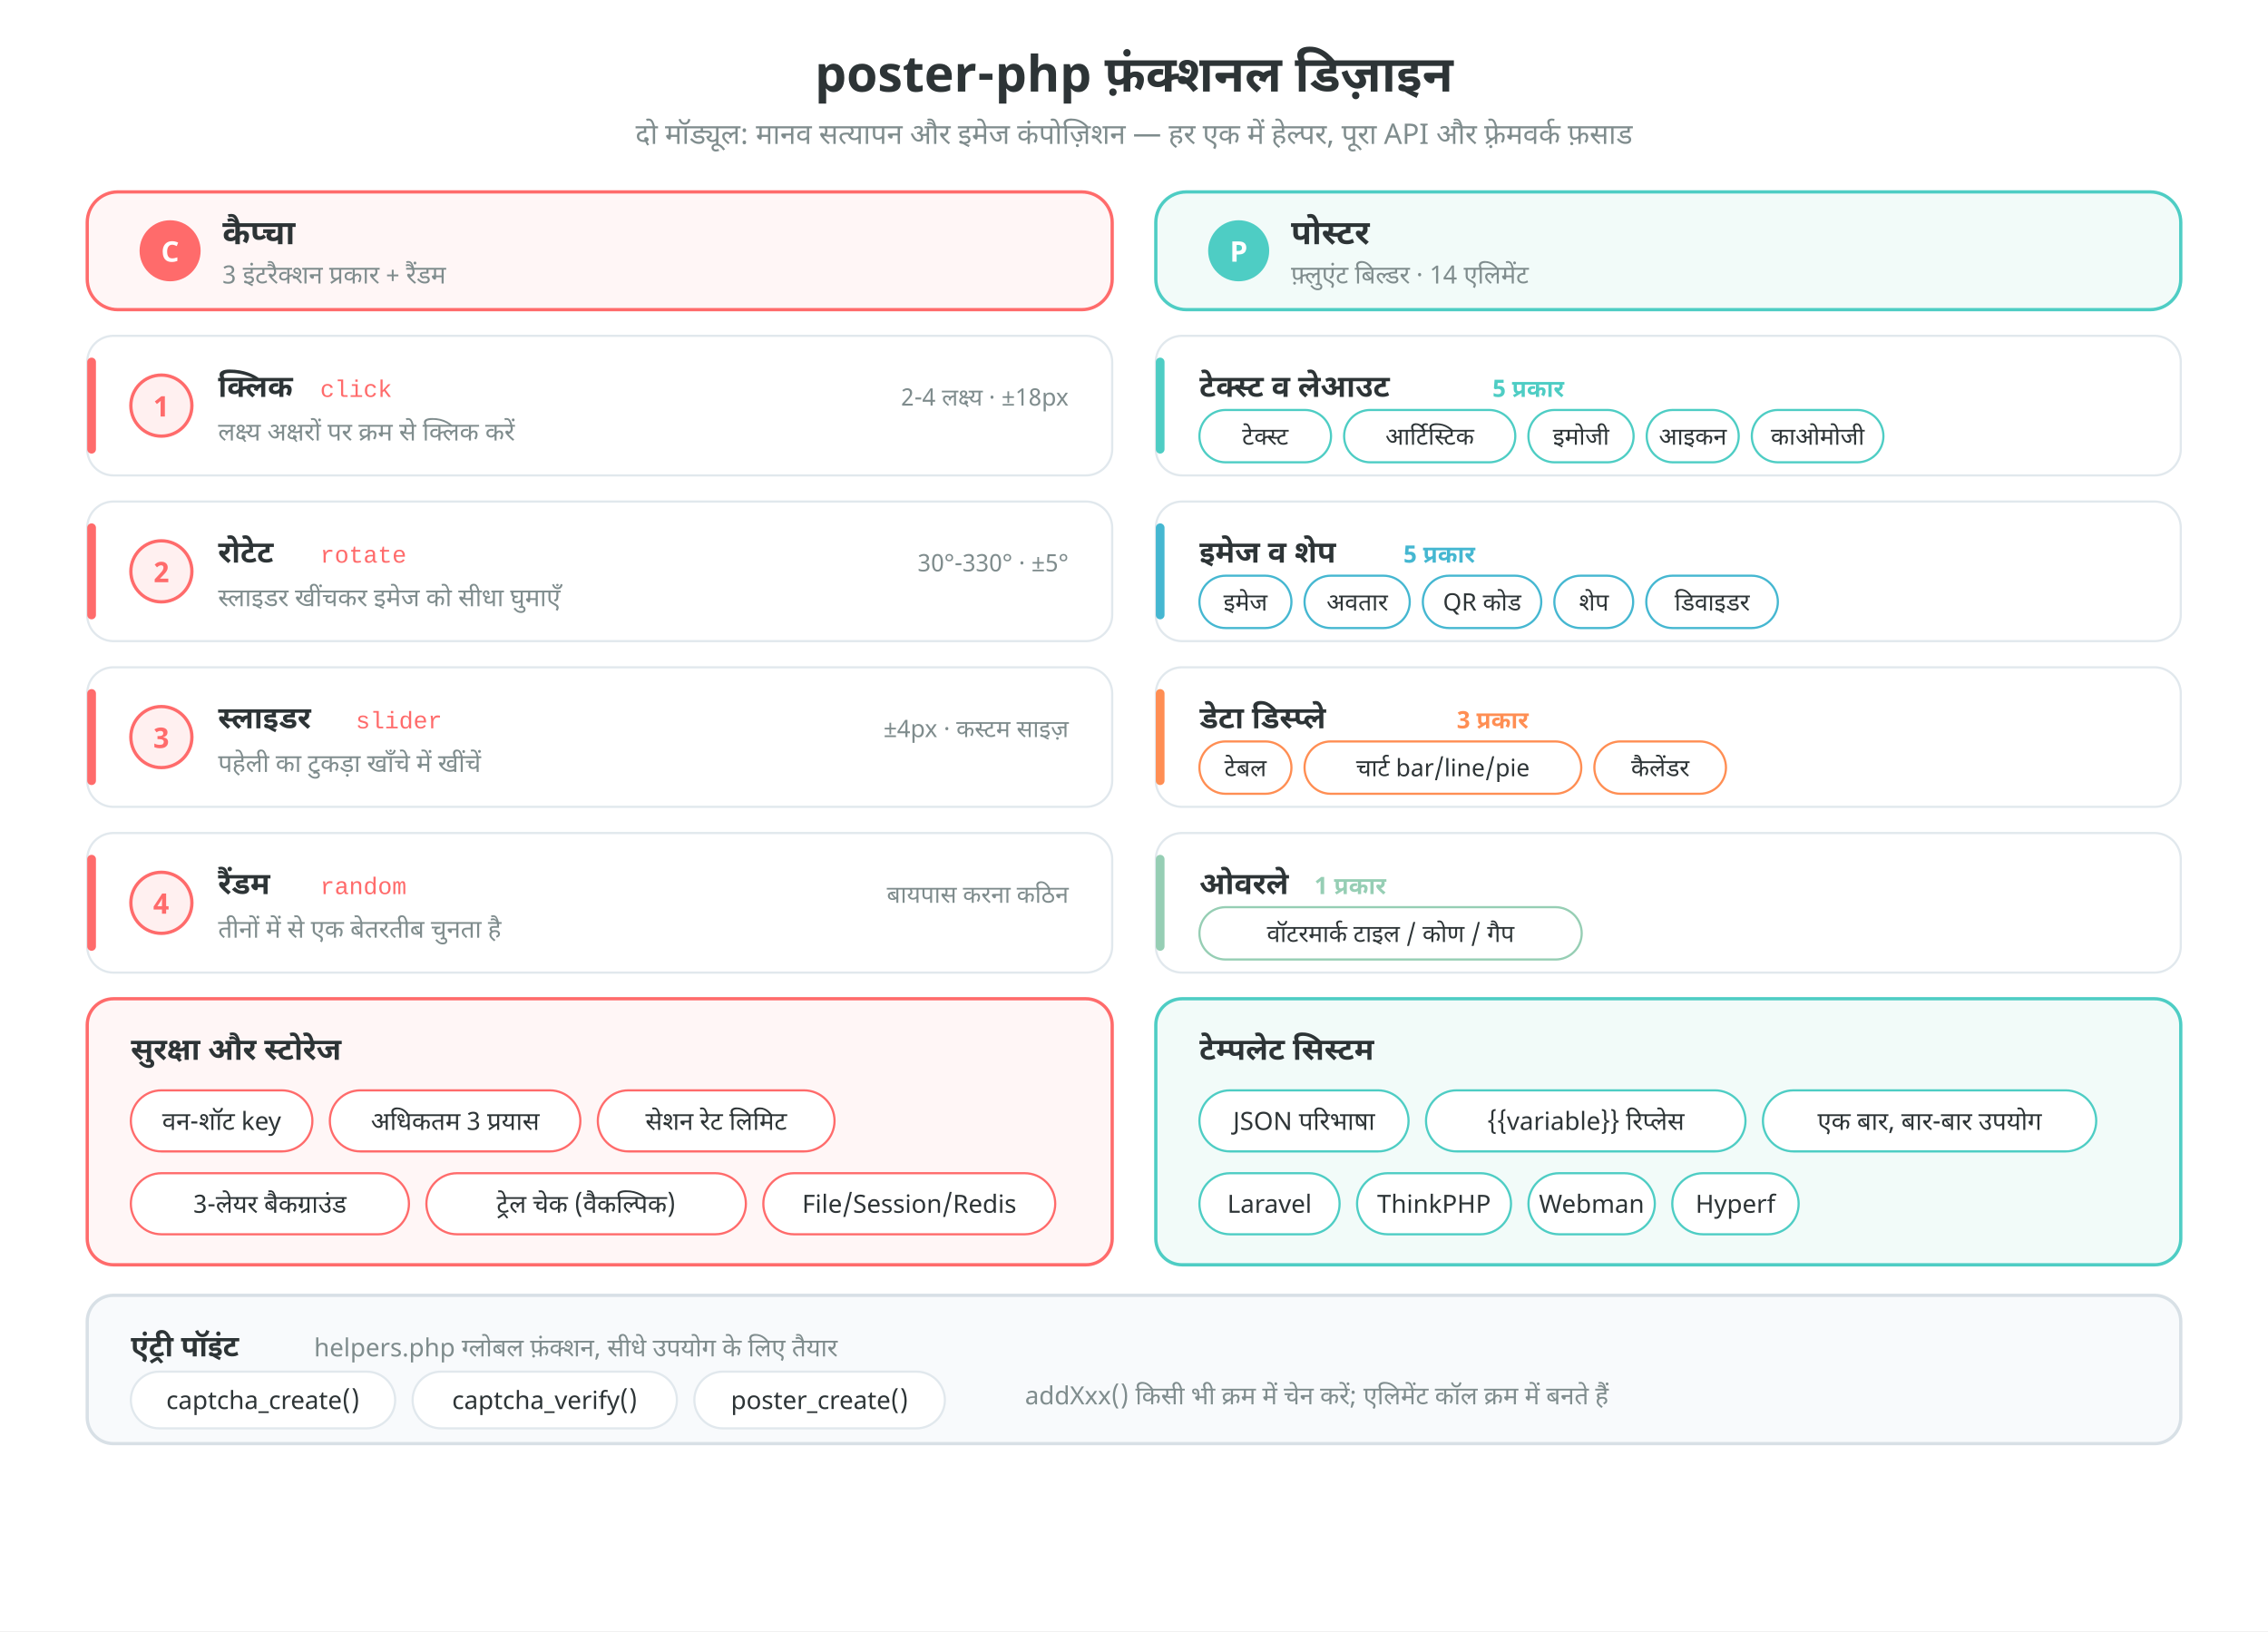
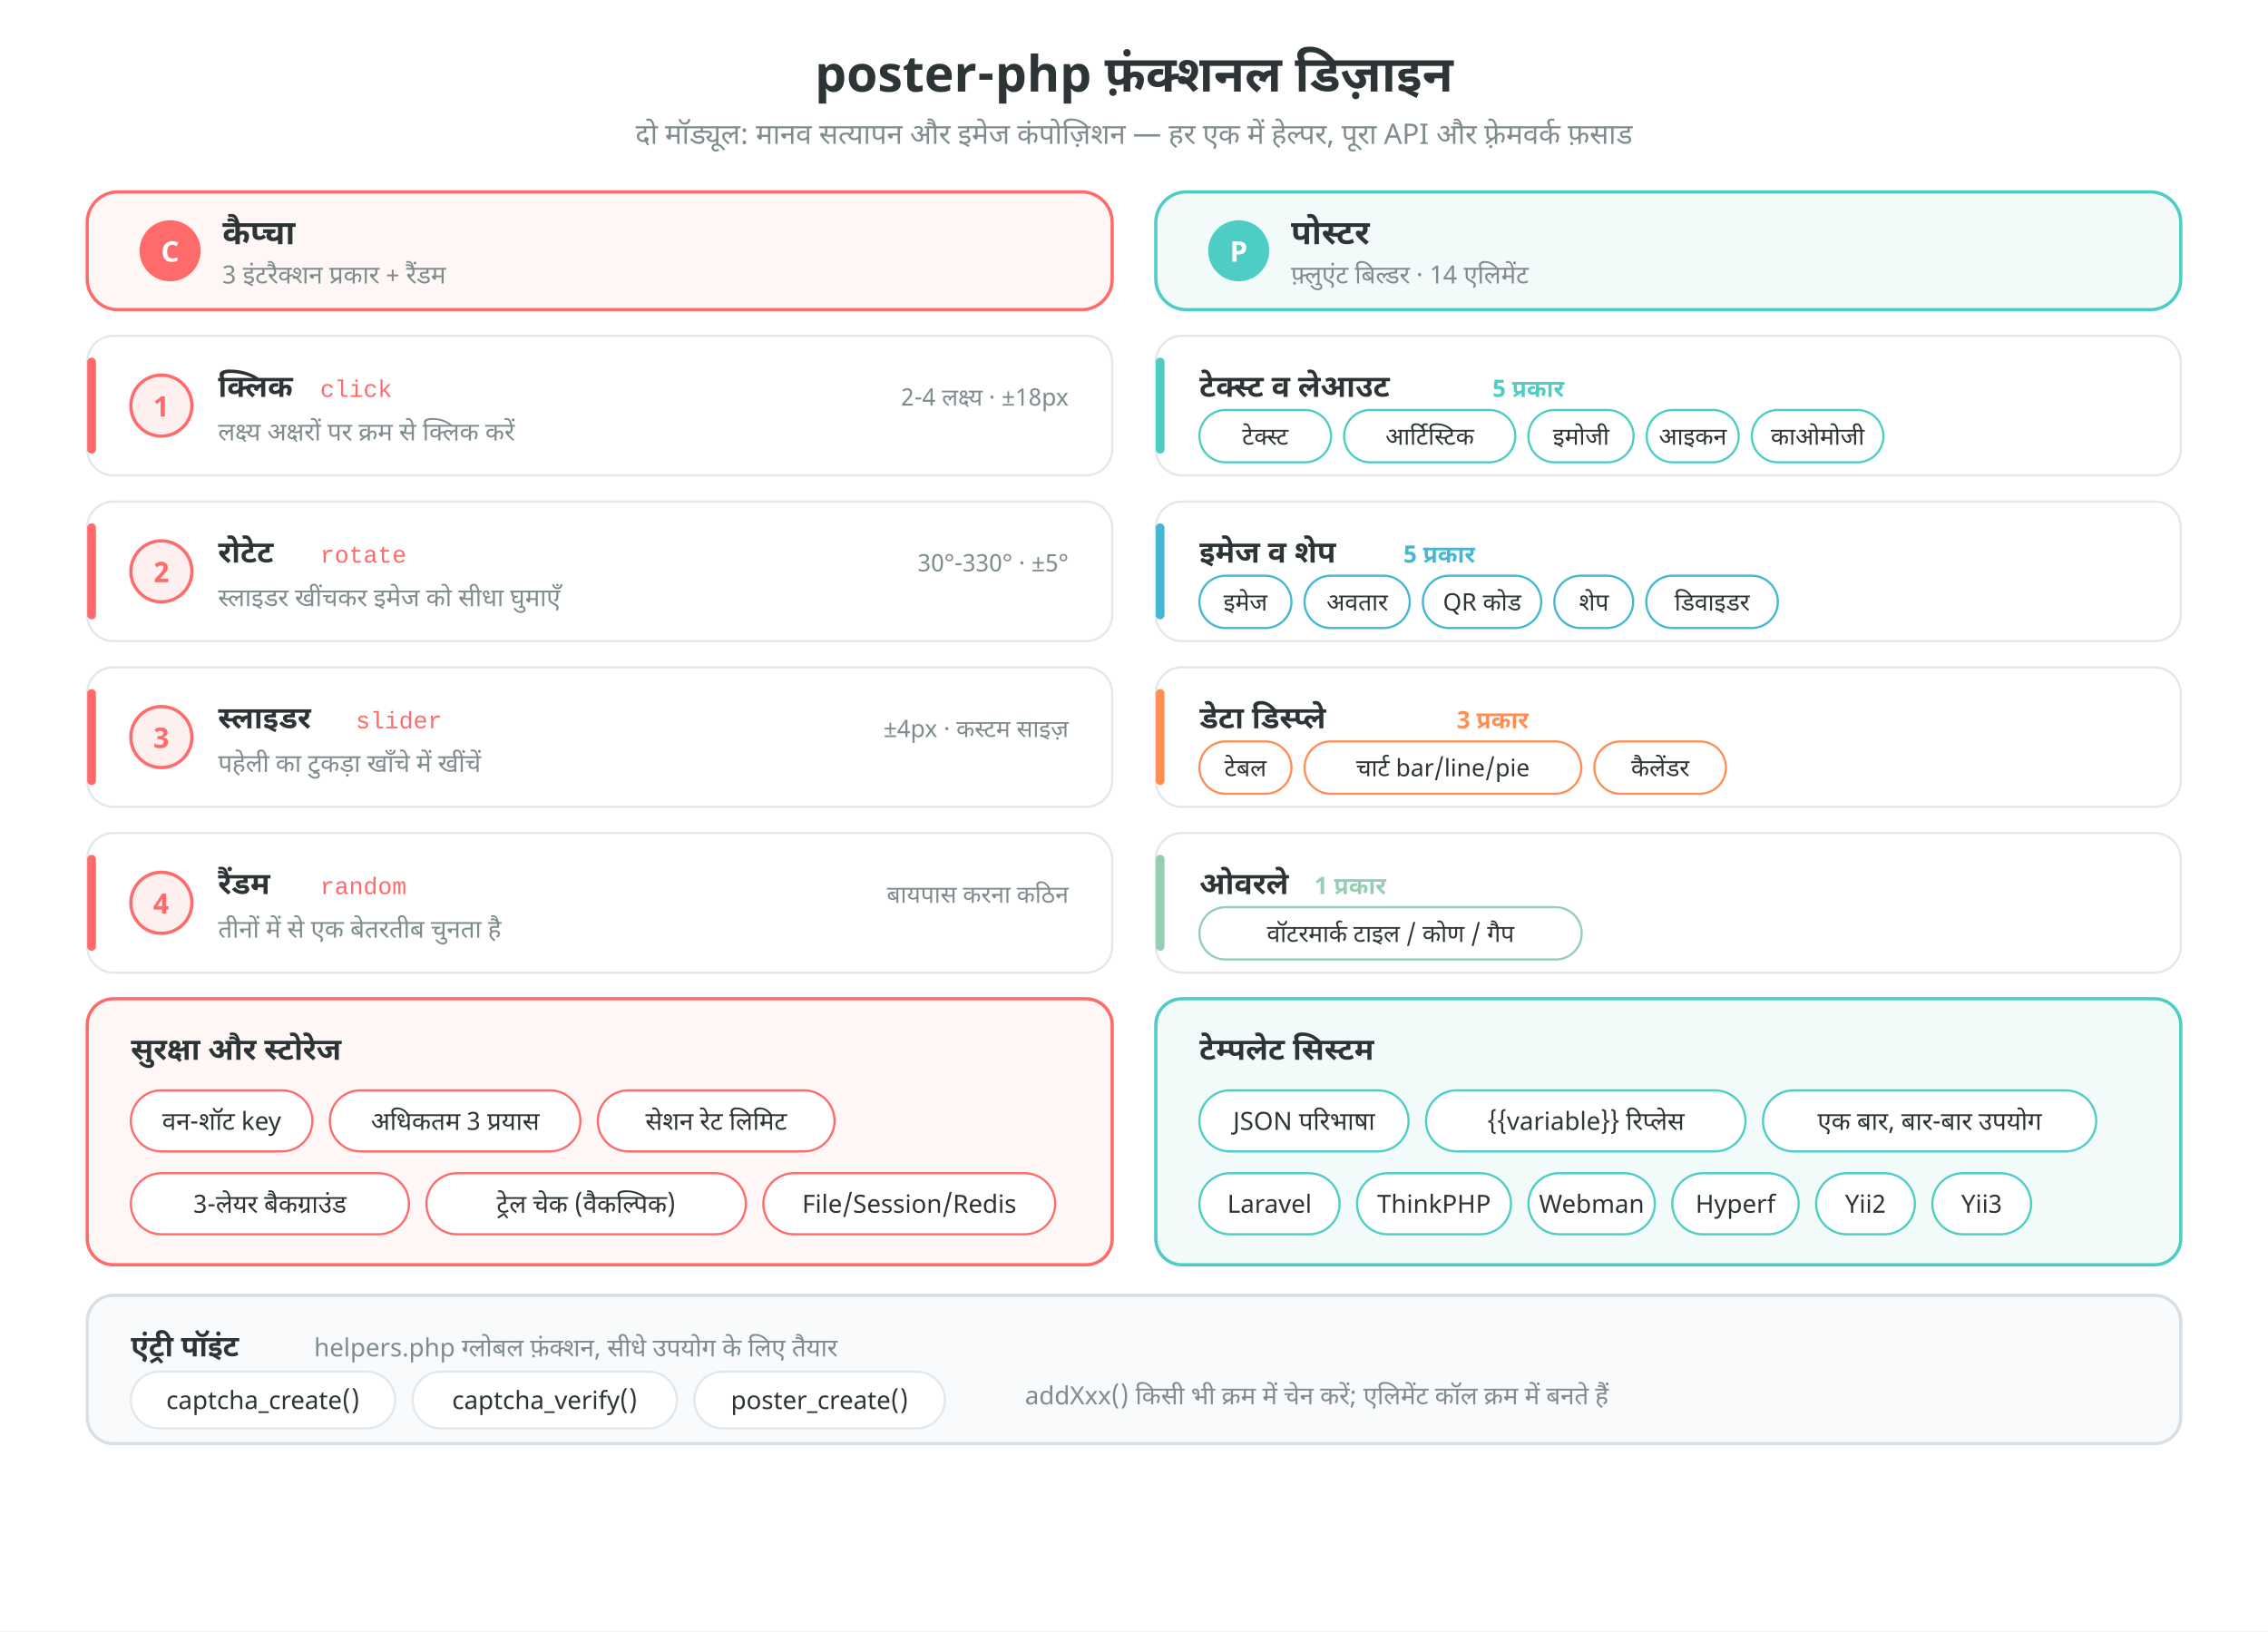
<svg xmlns="http://www.w3.org/2000/svg" viewBox="0 0 1040 748" width="1040" height="748" font-family="'Noto Sans Devanagari','Nirmala UI',sans-serif" role="img" aria-label="poster-php फ़ंक्शनल डिज़ाइन">
  <defs>
    <marker id="arrow" viewBox="0 0 10 10" refX="9" refY="5" markerWidth="6" markerHeight="6" orient="auto">
      <path d="M0 0L10 5L0 10Z" fill="#B2BEC3" />
    </marker>
  </defs>
  <rect width="1040" height="748" fill="#FFFFFF" />
  <text x="520" y="42" font-size="23" fill="#2D3436" font-weight="700" text-anchor="middle">poster-php फ़ंक्शनल डिज़ाइन</text>
  <text x="520" y="66" font-size="13" fill="#7F8C8D" text-anchor="middle">दो मॉड्यूल: मानव सत्यापन और इमेज कंपोज़िशन — हर एक में हेल्पर, पूरा API और फ़्रेमवर्क फ़साड</text>
  <rect x="40" y="88" width="470" height="54" rx="14" fill="#FFF6F6" stroke="#FF6B6B" stroke-width="1.5" />
  <circle cx="78" cy="115" r="14" fill="#FF6B6B" />
  <text x="78" y="120" font-size="13" fill="#FFFFFF" font-weight="700" text-anchor="middle">C</text>
  <text x="102" y="112" font-size="15.5" fill="#2D3436" font-weight="700">कैप्चा</text>
  <text x="102" y="130" font-size="11.5" fill="#7F8C8D">3 इंटरैक्शन प्रकार + रैंडम</text>
  <rect x="530" y="88" width="470" height="54" rx="14" fill="#F2FBF9" stroke="#4ECDC4" stroke-width="1.5" />
  <circle cx="568" cy="115" r="14" fill="#4ECDC4" />
  <text x="568" y="120" font-size="13" fill="#FFFFFF" font-weight="700" text-anchor="middle">P</text>
  <text x="592" y="112" font-size="15.5" fill="#2D3436" font-weight="700">पोस्टर</text>
  <text x="592" y="130" font-size="11.5" fill="#7F8C8D">फ़्लुएंट बिल्डर · 14 एलिमेंट</text>
  <rect x="40" y="154" width="470" height="64" rx="12" fill="#FFFFFF" stroke="#E1E8ED" stroke-width="1" />
  <rect x="40" y="164" width="4" height="44" rx="2" fill="#FF6B6B" />
  <circle cx="74" cy="186" r="14" fill="#FFF0F0" stroke="#FF6B6B" stroke-width="1.5" />
  <text x="74" y="191" font-size="13" fill="#FF6B6B" font-weight="700" text-anchor="middle">1</text>
  <text x="100" y="182" font-size="14" fill="#2D3436" font-weight="600">क्लिक</text>
  <text x="146.81" y="182" font-size="11" fill="#FF6B6B" font-family="'SFMono-Regular',Consolas,'Liberation Mono',Menlo,monospace">click</text>
  <text x="100" y="202" font-size="11.5" fill="#7F8C8D">लक्ष्य अक्षरों पर क्रम से क्लिक करें</text>
  <text x="490" y="186" font-size="11" fill="#7F8C8D" text-anchor="end">2-4 लक्ष्य · ±18px</text>
  <rect x="40" y="230" width="470" height="64" rx="12" fill="#FFFFFF" stroke="#E1E8ED" stroke-width="1" />
  <rect x="40" y="240" width="4" height="44" rx="2" fill="#FF6B6B" />
  <circle cx="74" cy="262" r="14" fill="#FFF0F0" stroke="#FF6B6B" stroke-width="1.5" />
  <text x="74" y="267" font-size="13" fill="#FF6B6B" font-weight="700" text-anchor="middle">2</text>
  <text x="100" y="258" font-size="14" fill="#2D3436" font-weight="600">रोटेट</text>
  <text x="146.81" y="258" font-size="11" fill="#FF6B6B" font-family="'SFMono-Regular',Consolas,'Liberation Mono',Menlo,monospace">rotate</text>
  <text x="100" y="278" font-size="11.5" fill="#7F8C8D">स्लाइडर खींचकर इमेज को सीधा घुमाएँ</text>
  <text x="490" y="262" font-size="11" fill="#7F8C8D" text-anchor="end">30°-330° · ±5°</text>
  <rect x="40" y="306" width="470" height="64" rx="12" fill="#FFFFFF" stroke="#E1E8ED" stroke-width="1" />
  <rect x="40" y="316" width="4" height="44" rx="2" fill="#FF6B6B" />
  <circle cx="74" cy="338" r="14" fill="#FFF0F0" stroke="#FF6B6B" stroke-width="1.5" />
  <text x="74" y="343" font-size="13" fill="#FF6B6B" font-weight="700" text-anchor="middle">3</text>
  <text x="100" y="334" font-size="14" fill="#2D3436" font-weight="600">स्लाइडर</text>
  <text x="163.13" y="334" font-size="11" fill="#FF6B6B" font-family="'SFMono-Regular',Consolas,'Liberation Mono',Menlo,monospace">slider</text>
  <text x="100" y="354" font-size="11.5" fill="#7F8C8D">पहेली का टुकड़ा खाँचे में खींचें</text>
  <text x="490" y="338" font-size="11" fill="#7F8C8D" text-anchor="end">±4px · कस्टम साइज़</text>
  <rect x="40" y="382" width="470" height="64" rx="12" fill="#FFFFFF" stroke="#E1E8ED" stroke-width="1" />
  <rect x="40" y="392" width="4" height="44" rx="2" fill="#FF6B6B" />
  <circle cx="74" cy="414" r="14" fill="#FFF0F0" stroke="#FF6B6B" stroke-width="1.5" />
  <text x="74" y="419" font-size="13" fill="#FF6B6B" font-weight="700" text-anchor="middle">4</text>
  <text x="100" y="410" font-size="14" fill="#2D3436" font-weight="600">रैंडम</text>
  <text x="146.81" y="410" font-size="11" fill="#FF6B6B" font-family="'SFMono-Regular',Consolas,'Liberation Mono',Menlo,monospace">random</text>
  <text x="100" y="430" font-size="11.5" fill="#7F8C8D">तीनों में से एक बेतरतीब चुनता है</text>
  <text x="490" y="414" font-size="11" fill="#7F8C8D" text-anchor="end">बायपास करना कठिन</text>
  <rect x="40" y="458" width="470" height="122" rx="12" fill="#FFF6F6" stroke="#FF6B6B" stroke-width="1.5" />
  <text x="60" y="486" font-size="14" fill="#2D3436" font-weight="700">सुरक्षा और स्टोरेज</text>
  <rect x="60" y="500" width="83.25" height="28" rx="14" fill="#FFFFFF" stroke="#FF6B6B" stroke-width="1" />
  <text x="101.63" y="518.14" font-size="11.5" fill="#2D3436" text-anchor="middle">वन-शॉट key</text>
  <rect x="151.25" y="500" width="114.88" height="28" rx="14" fill="#FFFFFF" stroke="#FF6B6B" stroke-width="1" />
  <text x="208.69" y="518.14" font-size="11.5" fill="#2D3436" text-anchor="middle">अधिकतम 3 प्रयास</text>
  <rect x="274.13" y="500" width="108.55" height="28" rx="14" fill="#FFFFFF" stroke="#FF6B6B" stroke-width="1" />
  <text x="328.4" y="518.14" font-size="11.5" fill="#2D3436" text-anchor="middle">सेशन रेट लिमिट</text>
  <rect x="60" y="538" width="127.53" height="28" rx="14" fill="#FFFFFF" stroke="#FF6B6B" stroke-width="1" />
  <text x="123.76" y="556.14" font-size="11.5" fill="#2D3436" text-anchor="middle">3-लेयर बैकग्राउंड</text>
  <rect x="195.53" y="538" width="146.5" height="28" rx="14" fill="#FFFFFF" stroke="#FF6B6B" stroke-width="1" />
  <text x="268.78" y="556.14" font-size="11.5" fill="#2D3436" text-anchor="middle">ट्रेल चेक (वैकल्पिक)</text>
  <rect x="350.03" y="538" width="133.85" height="28" rx="14" fill="#FFFFFF" stroke="#FF6B6B" stroke-width="1" />
  <text x="416.95" y="556.14" font-size="11.5" fill="#2D3436" text-anchor="middle">File/Session/Redis</text>
  <rect x="530" y="154" width="470" height="64" rx="12" fill="#FFFFFF" stroke="#E1E8ED" stroke-width="1" />
  <rect x="530" y="164" width="4" height="44" rx="2" fill="#4ECDC4" />
  <text x="550" y="182" font-size="14" fill="#2D3436" font-weight="600">टेक्स्ट व लेआउट</text>
  <text x="684.43" y="182" font-size="11" fill="#4ECDC4" font-weight="700">5 प्रकार</text>
  <rect x="550" y="188" width="60.35" height="24" rx="12" fill="#FFFFFF" stroke="#4ECDC4" stroke-width="1" />
  <text x="580.18" y="203.96" font-size="11" fill="#2D3436" text-anchor="middle">टेक्स्ट</text>
  <rect x="616.35" y="188" width="78.5" height="24" rx="12" fill="#FFFFFF" stroke="#4ECDC4" stroke-width="1" />
  <text x="655.6" y="203.96" font-size="11" fill="#2D3436" text-anchor="middle">आर्टिस्टिक</text>
  <rect x="700.85" y="188" width="48.25" height="24" rx="12" fill="#FFFFFF" stroke="#4ECDC4" stroke-width="1" />
  <text x="724.98" y="203.96" font-size="11" fill="#2D3436" text-anchor="middle">इमोजी</text>
  <rect x="755.1" y="188" width="42.2" height="24" rx="12" fill="#FFFFFF" stroke="#4ECDC4" stroke-width="1" />
  <text x="776.2" y="203.96" font-size="11" fill="#2D3436" text-anchor="middle">आइकन</text>
  <rect x="803.3" y="188" width="60.35" height="24" rx="12" fill="#FFFFFF" stroke="#4ECDC4" stroke-width="1" />
  <text x="833.48" y="203.96" font-size="11" fill="#2D3436" text-anchor="middle">काओमोजी</text>
  <rect x="530" y="230" width="470" height="64" rx="12" fill="#FFFFFF" stroke="#E1E8ED" stroke-width="1" />
  <rect x="530" y="240" width="4" height="44" rx="2" fill="#45B7D1" />
  <text x="550" y="258" font-size="14" fill="#2D3436" font-weight="600">इमेज व शेप</text>
  <text x="643.62" y="258" font-size="11" fill="#45B7D1" font-weight="700">5 प्रकार</text>
  <rect x="550" y="264" width="42.2" height="24" rx="12" fill="#FFFFFF" stroke="#45B7D1" stroke-width="1" />
  <text x="571.1" y="279.96" font-size="11" fill="#2D3436" text-anchor="middle">इमेज</text>
  <rect x="598.2" y="264" width="48.25" height="24" rx="12" fill="#FFFFFF" stroke="#45B7D1" stroke-width="1" />
  <text x="622.33" y="279.96" font-size="11" fill="#2D3436" text-anchor="middle">अवतार</text>
  <rect x="652.45" y="264" width="54.3" height="24" rx="12" fill="#FFFFFF" stroke="#45B7D1" stroke-width="1" />
  <text x="679.6" y="279.96" font-size="11" fill="#2D3436" text-anchor="middle">QR कोड</text>
  <rect x="712.75" y="264" width="36.15" height="24" rx="12" fill="#FFFFFF" stroke="#45B7D1" stroke-width="1" />
  <text x="730.83" y="279.96" font-size="11" fill="#2D3436" text-anchor="middle">शेप</text>
  <rect x="754.9" y="264" width="60.35" height="24" rx="12" fill="#FFFFFF" stroke="#45B7D1" stroke-width="1" />
-   <text x="785.08" y="279.96" font-size="11" fill="#2D3436" text-anchor="middle">डिवाइडर</text>
+   <text x="785.07" y="279.96" font-size="11" fill="#2D3436" text-anchor="middle">डिवाइडर</text>
  <rect x="530" y="306" width="470" height="64" rx="12" fill="#FFFFFF" stroke="#E1E8ED" stroke-width="1" />
  <rect x="530" y="316" width="4" height="44" rx="2" fill="#FF8E53" />
  <text x="550" y="334" font-size="14" fill="#2D3436" font-weight="600">डेटा डिस्प्ले</text>
  <text x="668.11" y="334" font-size="11" fill="#FF8E53" font-weight="700">3 प्रकार</text>
  <rect x="550" y="340" width="42.2" height="24" rx="12" fill="#FFFFFF" stroke="#FF8E53" stroke-width="1" />
  <text x="571.1" y="355.96" font-size="11" fill="#2D3436" text-anchor="middle">टेबल</text>
  <rect x="598.2" y="340" width="126.9" height="24" rx="12" fill="#FFFFFF" stroke="#FF8E53" stroke-width="1" />
  <text x="661.65" y="355.96" font-size="11" fill="#2D3436" text-anchor="middle">चार्ट bar/line/pie</text>
  <rect x="731.1" y="340" width="60.35" height="24" rx="12" fill="#FFFFFF" stroke="#FF8E53" stroke-width="1" />
  <text x="761.28" y="355.96" font-size="11" fill="#2D3436" text-anchor="middle">कैलेंडर</text>
  <rect x="530" y="382" width="470" height="64" rx="12" fill="#FFFFFF" stroke="#E1E8ED" stroke-width="1" />
  <rect x="530" y="392" width="4" height="44" rx="2" fill="#96CEB4" />
  <text x="550" y="410" font-size="14" fill="#2D3436" font-weight="600">ओवरले</text>
  <text x="602.81" y="410" font-size="11" fill="#96CEB4" font-weight="700">1 प्रकार</text>
  <rect x="550" y="416" width="175.3" height="24" rx="12" fill="#FFFFFF" stroke="#96CEB4" stroke-width="1" />
  <text x="637.65" y="431.96" font-size="11" fill="#2D3436" text-anchor="middle">वॉटरमार्क टाइल / कोण / गैप</text>
  <rect x="530" y="458" width="470" height="122" rx="12" fill="#F2FBF9" stroke="#4ECDC4" stroke-width="1.5" />
  <text x="550" y="486" font-size="14" fill="#2D3436" font-weight="700">टेम्पलेट सिस्टम</text>
  <rect x="550" y="500" width="95.9" height="28" rx="14" fill="#FFFFFF" stroke="#4ECDC4" stroke-width="1" />
  <text x="597.95" y="518.14" font-size="11.5" fill="#2D3436" text-anchor="middle">JSON परिभाषा</text>
  <rect x="653.9" y="500" width="146.5" height="28" rx="14" fill="#FFFFFF" stroke="#4ECDC4" stroke-width="1" />
  <text x="727.15" y="518.14" font-size="11.5" fill="#2D3436" text-anchor="middle">{{variable}} रिप्लेस</text>
  <rect x="808.4" y="500" width="152.83" height="28" rx="14" fill="#FFFFFF" stroke="#4ECDC4" stroke-width="1" />
  <text x="884.81" y="518.14" font-size="11.5" fill="#2D3436" text-anchor="middle">एक बार, बार-बार उपयोग</text>
  <rect x="550" y="538" width="64.28" height="28" rx="14" fill="#FFFFFF" stroke="#4ECDC4" stroke-width="1" />
  <text x="582.14" y="556.14" font-size="11.5" fill="#2D3436" text-anchor="middle">Laravel</text>
  <rect x="622.28" y="538" width="70.6" height="28" rx="14" fill="#FFFFFF" stroke="#4ECDC4" stroke-width="1" />
-   <text x="657.58" y="556.14" font-size="11.5" fill="#2D3436" text-anchor="middle">ThinkPHP</text>
+   <text x="657.57" y="556.14" font-size="11.5" fill="#2D3436" text-anchor="middle">ThinkPHP</text>
  <rect x="700.88" y="538" width="57.95" height="28" rx="14" fill="#FFFFFF" stroke="#4ECDC4" stroke-width="1" />
  <text x="729.85" y="556.14" font-size="11.5" fill="#2D3436" text-anchor="middle">Webman</text>
  <rect x="766.83" y="538" width="57.95" height="28" rx="14" fill="#FFFFFF" stroke="#4ECDC4" stroke-width="1" />
  <text x="795.8" y="556.14" font-size="11.5" fill="#2D3436" text-anchor="middle">Hyperf</text>
+   <rect x="832.78" y="538" width="45.3" height="28" rx="14" fill="#FFFFFF" stroke="#4ECDC4" stroke-width="1" />
+   <text x="855.43" y="556.14" font-size="11.5" fill="#2D3436" text-anchor="middle">Yii2</text>
+   <rect x="886.08" y="538" width="45.3" height="28" rx="14" fill="#FFFFFF" stroke="#4ECDC4" stroke-width="1" />
+   <text x="908.73" y="556.14" font-size="11.5" fill="#2D3436" text-anchor="middle">Yii3</text>
  <rect x="40" y="594" width="960" height="68" rx="12" fill="#F8FAFC" stroke="#D8E0E6" stroke-width="1.5" />
  <text x="60" y="622" font-size="13.5" fill="#2D3436" font-weight="700">एंट्री पॉइंट</text>
  <text x="144" y="622" font-size="11.5" fill="#7F8C8D">helpers.php ग्लोबल फ़ंक्शन, सीधे उपयोग के लिए तैयार</text>
  <rect x="60" y="629" width="121.2" height="26" rx="13" fill="#FFFFFF" stroke="#E1E8ED" stroke-width="1" />
  <text x="120.6" y="646.14" font-size="11.5" fill="#2D3436" text-anchor="middle">captcha_create()</text>
  <rect x="189.2" y="629" width="121.2" height="26" rx="13" fill="#FFFFFF" stroke="#E1E8ED" stroke-width="1" />
  <text x="249.8" y="646.14" font-size="11.5" fill="#2D3436" text-anchor="middle">captcha_verify()</text>
  <rect x="318.4" y="629" width="114.88" height="26" rx="13" fill="#FFFFFF" stroke="#E1E8ED" stroke-width="1" />
  <text x="375.84" y="646.14" font-size="11.5" fill="#2D3436" text-anchor="middle">poster_create()</text>
  <text x="470" y="644" font-size="11.5" fill="#7F8C8D">addXxx() किसी भी क्रम में चेन करें; एलिमेंट कॉल क्रम में बनते हैं</text>
</svg>
